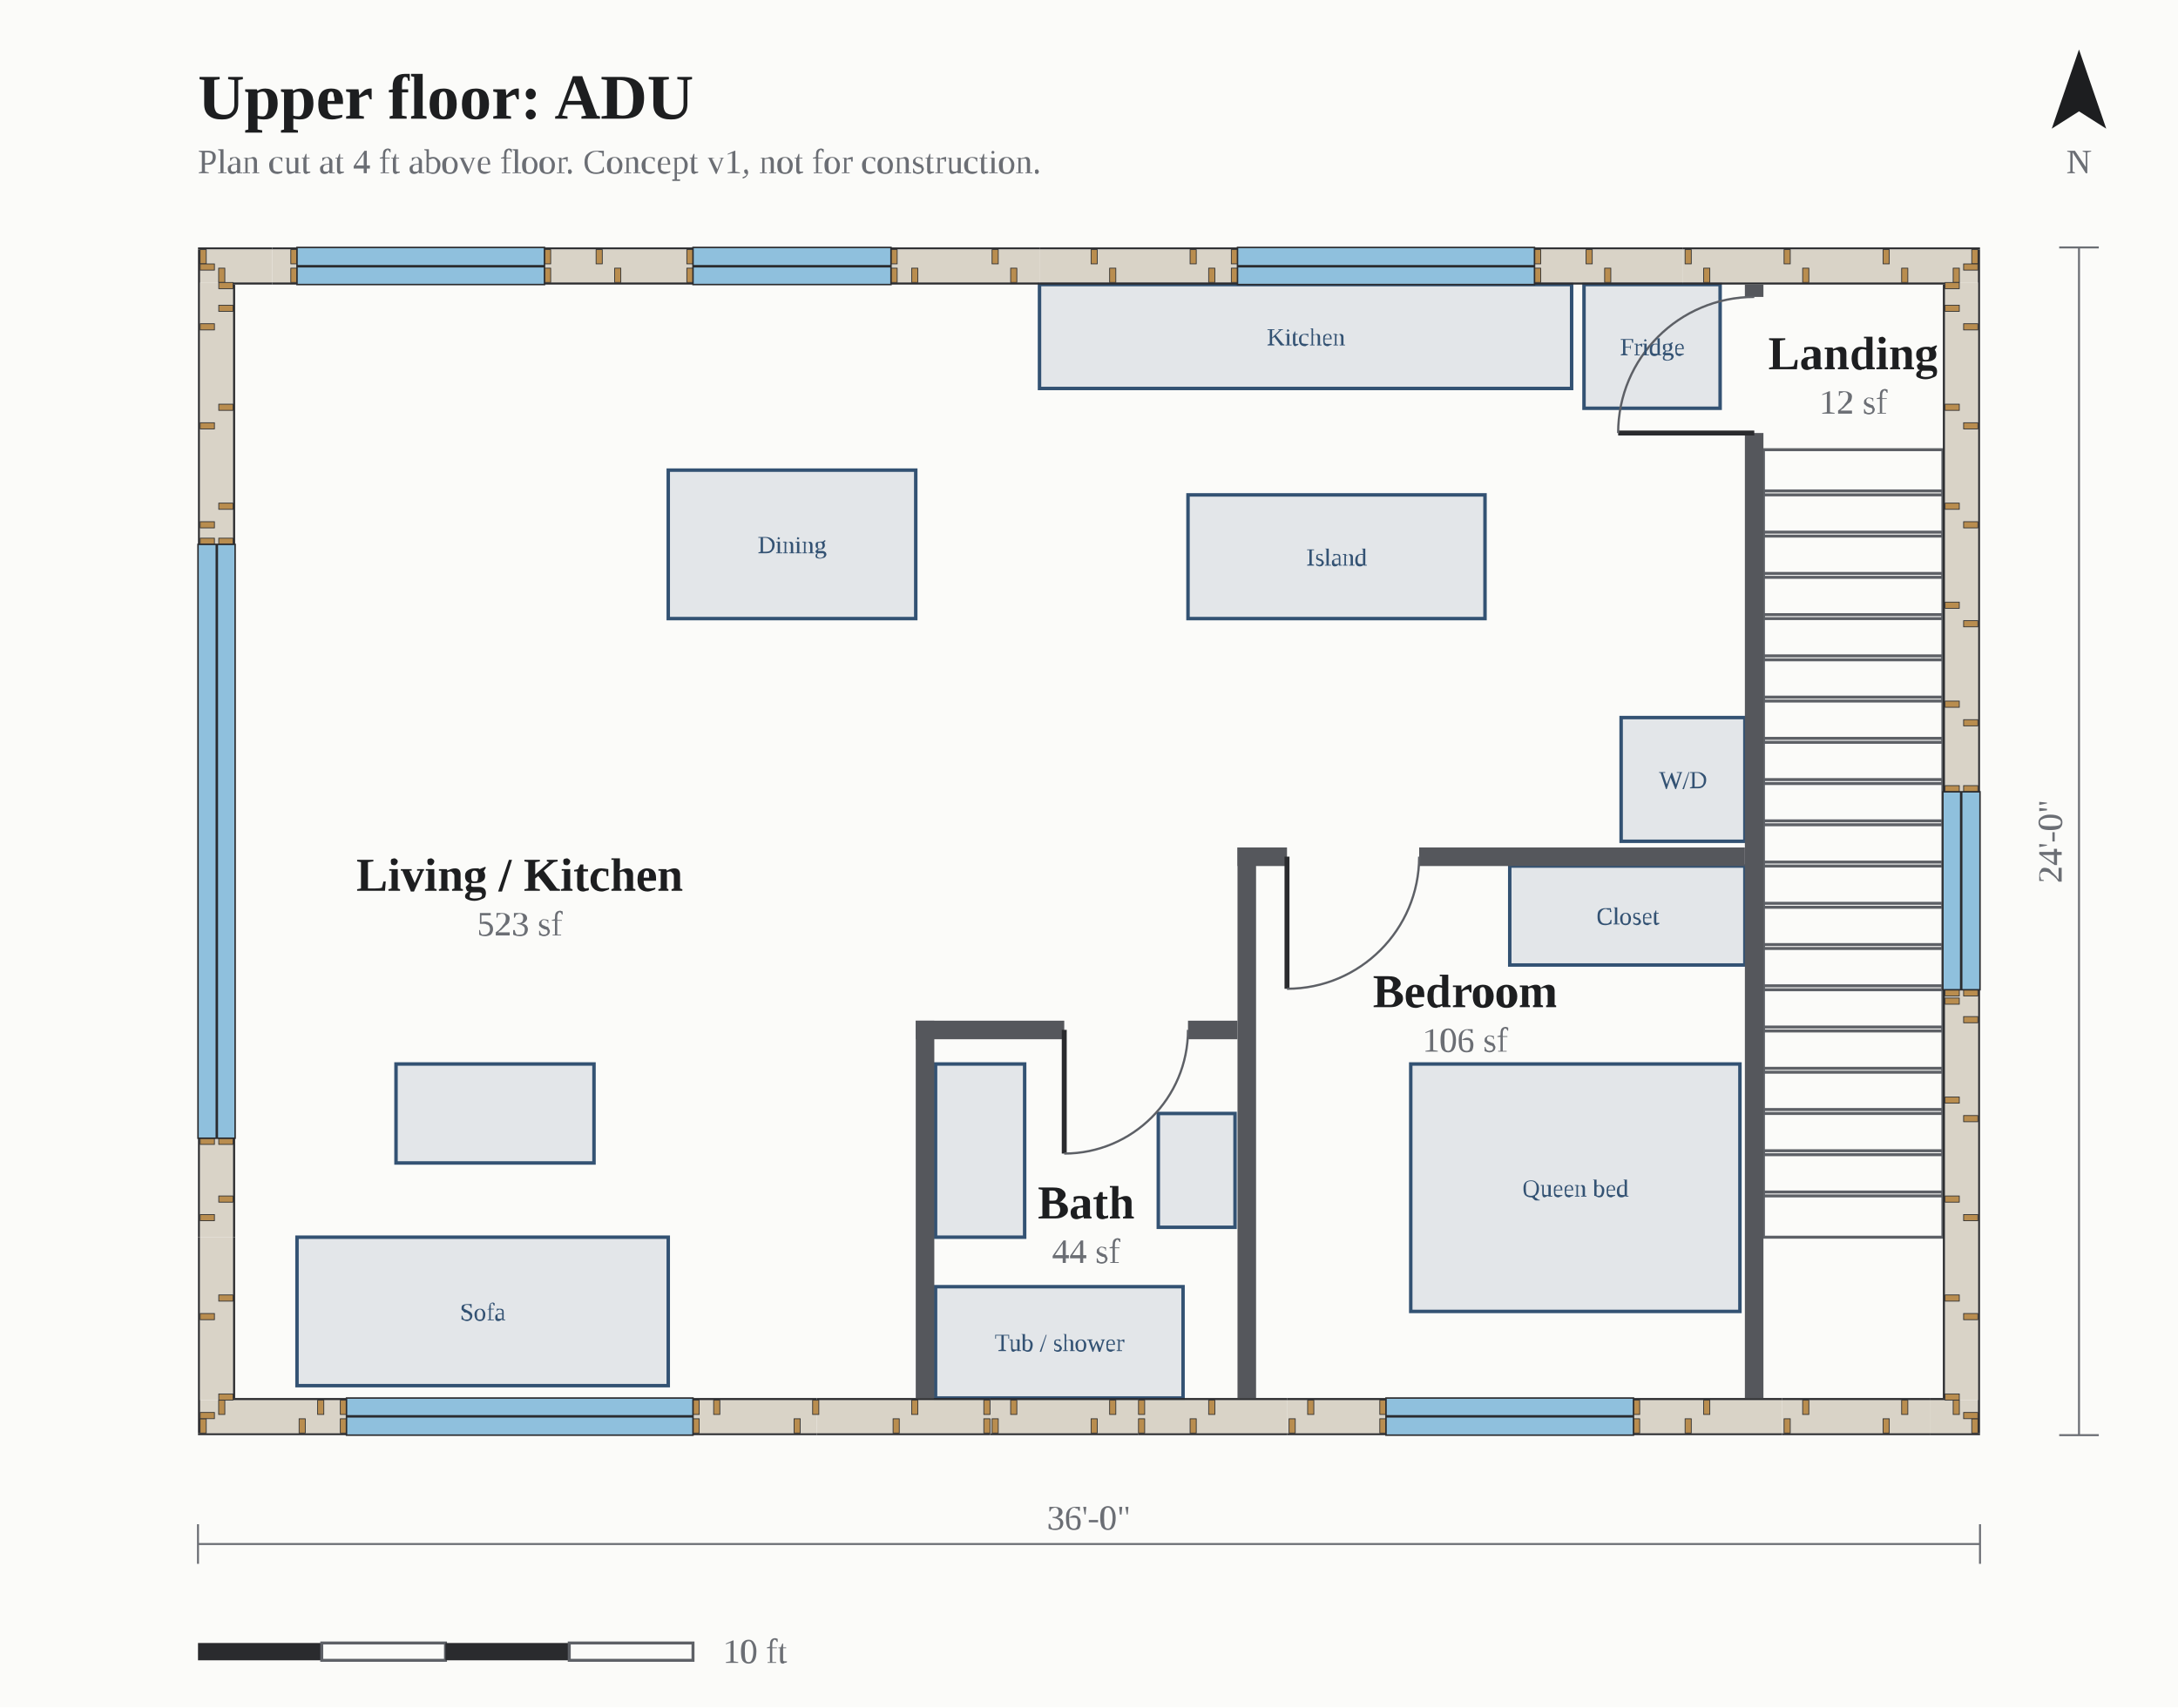
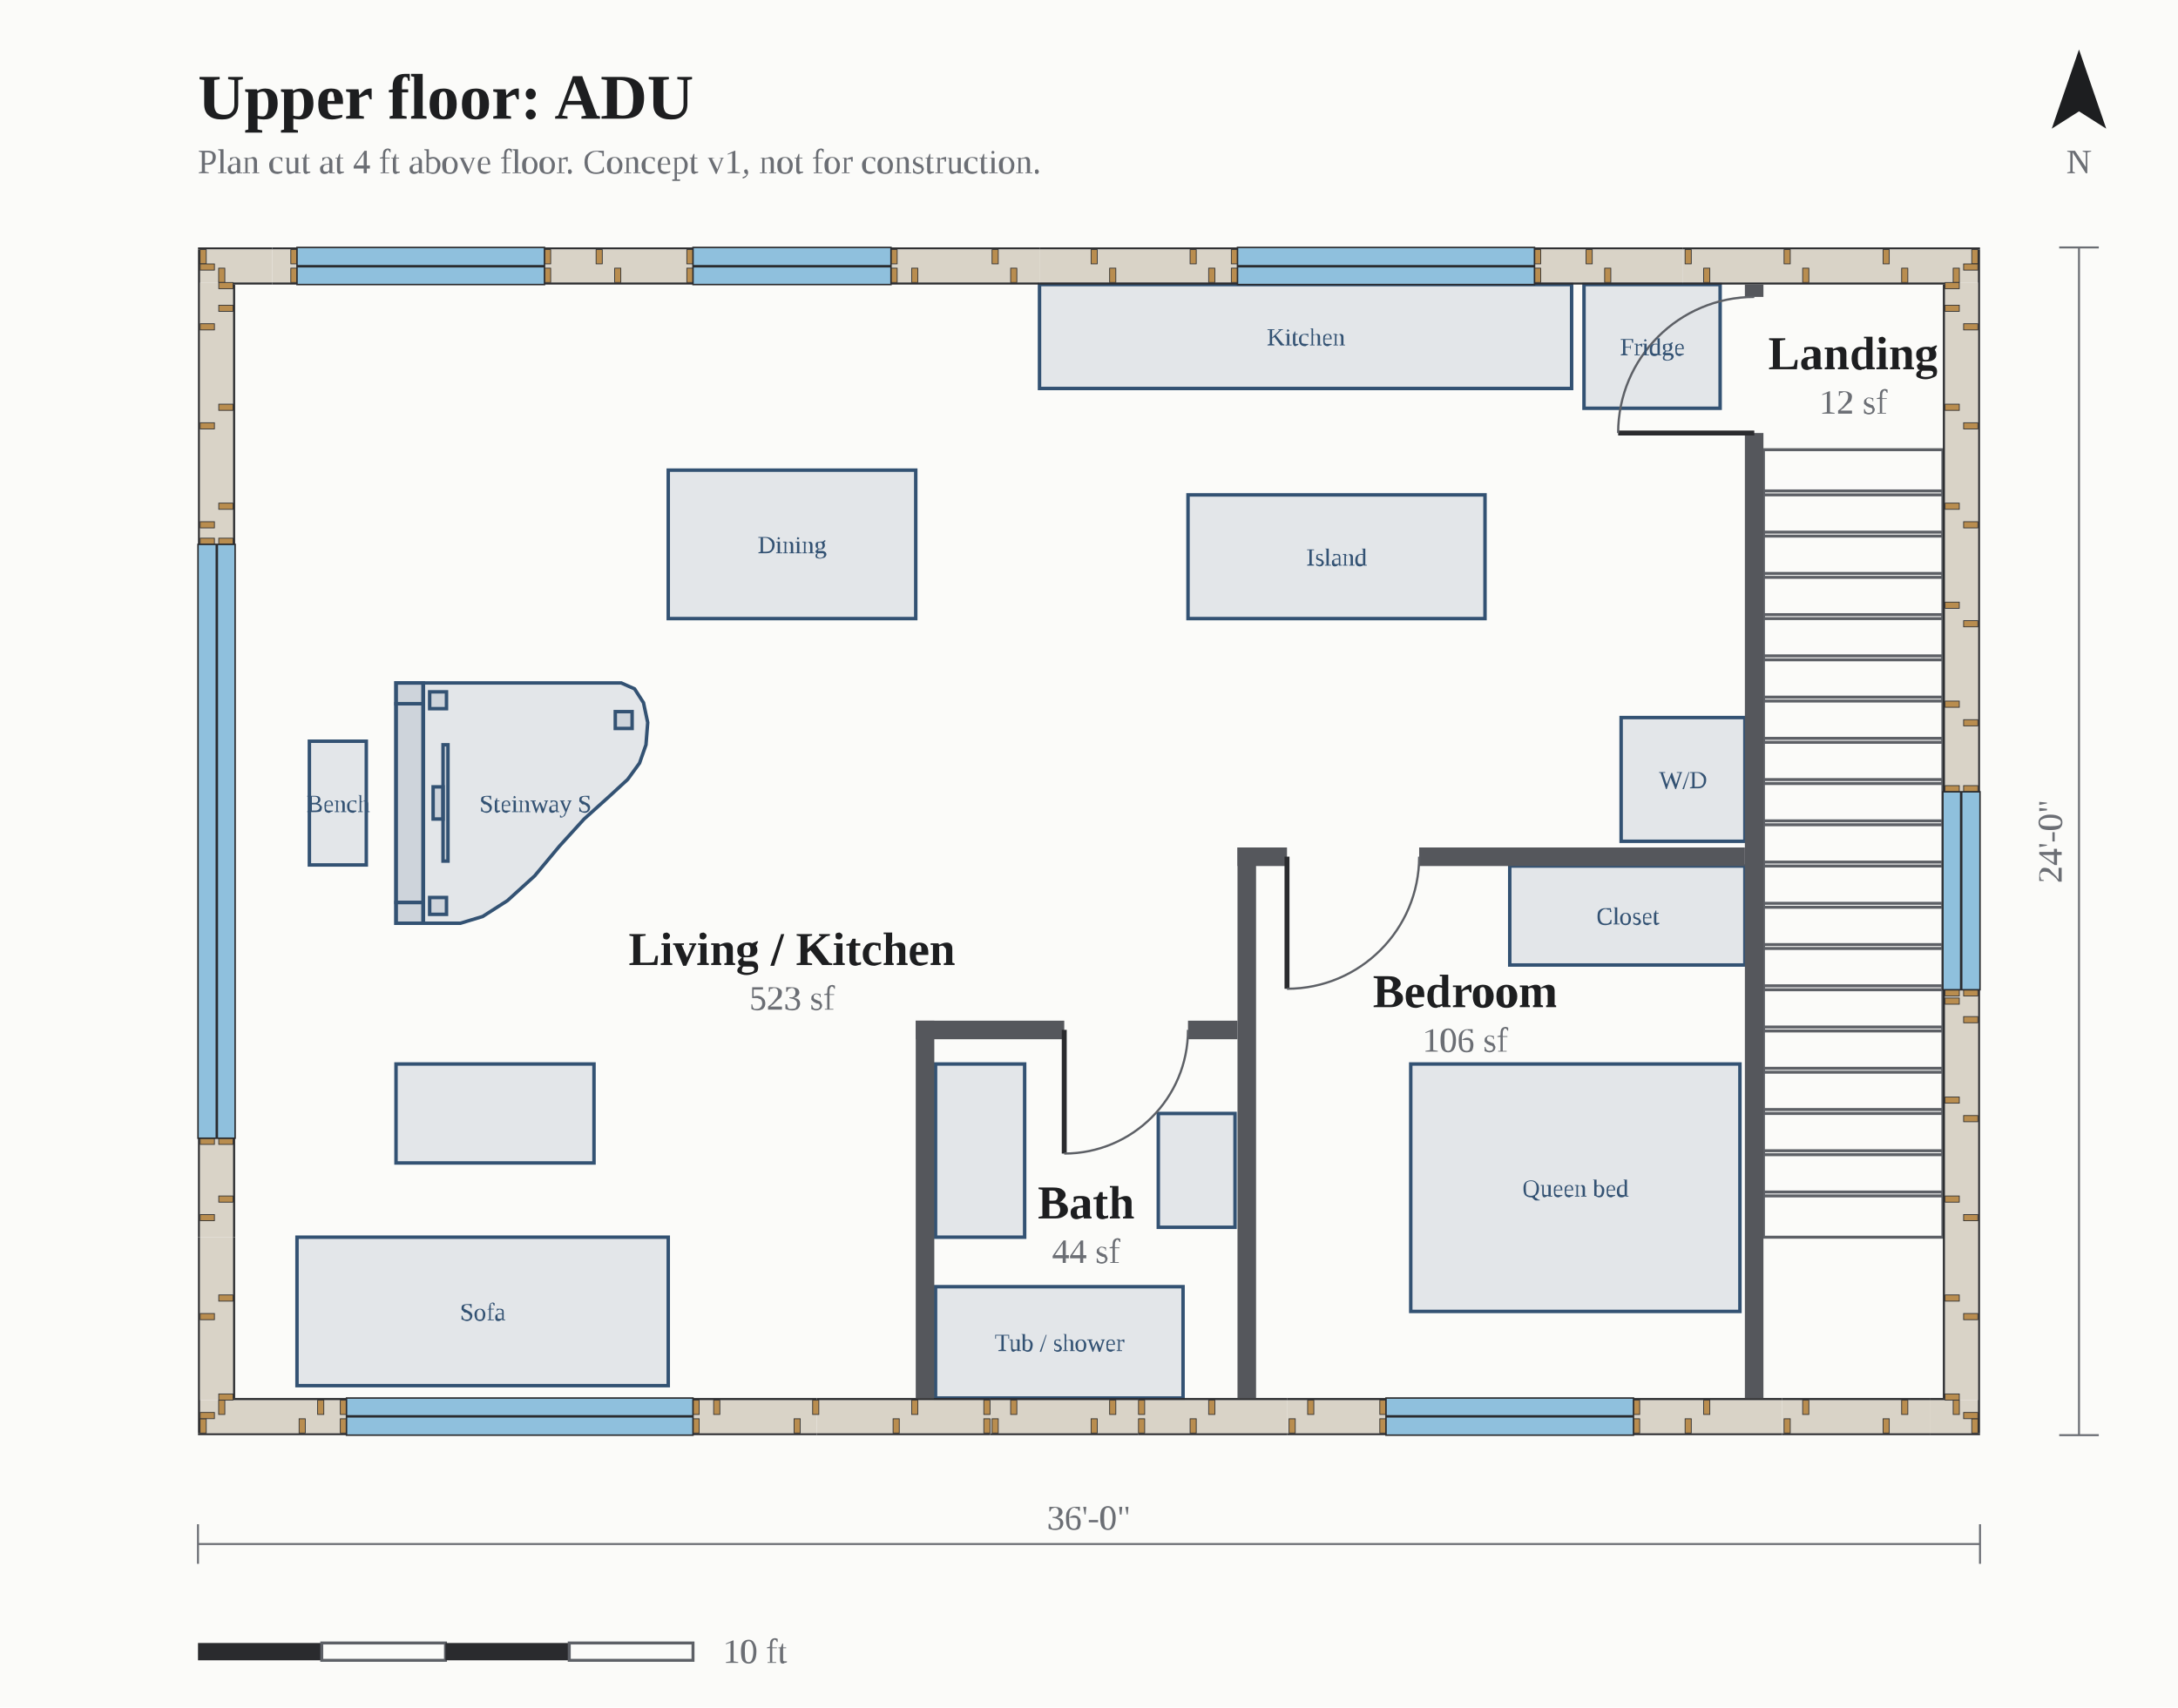
<svg xmlns="http://www.w3.org/2000/svg" class="plan" viewBox="0 0 44.00 34.50" role="img" aria-label="Upper floor: ADU">
  <style>
.plan { font-family: var(--plan-font, 'IBM Plex Sans', Helvetica, Arial, sans-serif); }
.cut { fill: var(--plan-cut, #2a2b2e); stroke: none; }
.insul { fill: var(--plan-insul, #d9d3c7); stroke: none; }
.stud { fill: var(--plan-stud, #b98d4f); stroke: var(--plan-cut, #2a2b2e); stroke-width: .015; }
.cut-int { fill: var(--plan-cut-int, #55575c); stroke: none; }
.glass { fill: var(--plan-glass, #8fc0dd); stroke: var(--plan-cut, #2a2b2e); stroke-width: .03; }
.below { fill: none; stroke: var(--plan-line, #5d6066); stroke-width: .06; }
.equip { fill: var(--plan-equip, rgba(51,82,115,.12)); stroke: var(--plan-equip-line, #335273); stroke-width: .07; }
.zone { fill: var(--plan-zone, rgba(232,140,51,.14)); stroke: var(--plan-zone-line, #d9822b); stroke-width: .06; stroke-dasharray: .4 .25; }
.mullion { stroke: var(--plan-cut, #2a2b2e); stroke-width: .05; }
.swing { fill: none; stroke: var(--plan-line, #5d6066); stroke-width: .045; }
.leaf { stroke: var(--plan-cut, #2a2b2e); stroke-width: .1; }
.room { fill: var(--plan-text, #1d1e20); font-size: .95px; font-weight: 600; text-anchor: middle; }
.area { fill: var(--plan-muted, #6b6e74); font-size: .7px; text-anchor: middle; }
.zlabel { fill: var(--plan-zone-line, #b5661d); font-size: .6px; font-style: italic; }
.elabel { fill: var(--plan-equip-line, #335273); font-size: .5px; text-anchor: middle; }
.dim { stroke: var(--plan-muted, #6b6e74); stroke-width: .04; fill: none; }
.dimt { fill: var(--plan-muted, #6b6e74); font-size: .7px; text-anchor: middle; }
.title { fill: var(--plan-text, #1d1e20); font-size: 1.3px; font-weight: 600; }
.sub { fill: var(--plan-muted, #6b6e74); font-size: .7px; }
.north { fill: var(--plan-text, #1d1e20); }
</style>
  <rect x="0" y="0" width="44.0" height="34.5" fill="#fbfbf9" />
  <rect class="below" x="35.625" y="24.087" width="3.625" height="0.913" />
  <rect class="below" x="35.625" y="23.253" width="3.625" height="0.913" />
  <rect class="below" x="35.625" y="22.420" width="3.625" height="0.913" />
  <rect class="below" x="35.625" y="21.587" width="3.625" height="0.913" />
  <rect class="below" x="35.625" y="20.753" width="3.625" height="0.913" />
  <rect class="below" x="35.625" y="19.920" width="3.625" height="0.913" />
  <rect class="below" x="35.625" y="19.087" width="3.625" height="0.913" />
  <rect class="below" x="35.625" y="18.253" width="3.625" height="0.913" />
  <rect class="below" x="35.625" y="17.420" width="3.625" height="0.913" />
  <rect class="below" x="35.625" y="16.587" width="3.625" height="0.913" />
  <rect class="below" x="35.625" y="15.753" width="3.625" height="0.913" />
  <rect class="below" x="35.625" y="14.920" width="3.625" height="0.913" />
  <rect class="below" x="35.625" y="14.087" width="3.625" height="0.913" />
  <rect class="below" x="35.625" y="13.253" width="3.625" height="0.913" />
  <rect class="below" x="35.625" y="12.420" width="3.625" height="0.913" />
  <rect class="below" x="35.625" y="11.587" width="3.625" height="0.913" />
  <rect class="below" x="35.625" y="10.753" width="3.625" height="0.913" />
  <rect class="below" x="35.625" y="9.920" width="3.625" height="0.913" />
  <rect class="below" x="35.625" y="9.087" width="3.625" height="0.913" />
  <rect class="equip" x="21.000" y="5.750" width="10.750" height="2.100" />
  <rect class="equip" x="32.000" y="5.750" width="2.750" height="2.500" />
  <rect class="equip" x="24.000" y="10.000" width="6.000" height="2.500" />
  <rect class="equip" x="13.500" y="9.500" width="5.000" height="3.000" />
  <rect class="equip" x="6.000" y="25.000" width="7.500" height="3.000" />
  <rect class="equip" x="8.000" y="21.500" width="4.000" height="2.000" />
  <rect class="equip" x="28.500" y="21.500" width="6.650" height="5.000" />
  <rect class="equip" x="30.500" y="17.500" width="4.750" height="2.000" />
  <rect class="equip" x="18.900" y="26.000" width="5.000" height="2.250" />
  <rect class="equip" x="23.400" y="22.500" width="1.550" height="2.300" />
  <rect class="equip" x="18.900" y="21.500" width="1.800" height="3.500" />
  <rect class="equip" x="32.750" y="14.500" width="2.500" height="2.500" />
+   <polygon class="equip" points="8.550,13.800 12.550,13.800 12.820,13.920 13.000,14.200 13.085,14.600 13.050,15.050 12.920,15.420 12.680,15.750 12.300,16.100 11.800,16.550 11.300,17.100 10.800,17.700 10.250,18.200 9.750,18.520 9.300,18.656 8.550,18.656" />
+   <rect class="equip" x="8.000" y="14.220" width="0.550" height="4.016" />
+   <rect class="equip" x="8.000" y="13.800" width="0.550" height="4.856" />
+   <rect class="equip" x="8.000" y="13.800" width="0.550" height="0.420" />
+   <rect class="equip" x="8.000" y="18.236" width="0.550" height="0.420" />
+   <rect class="equip" x="8.950" y="15.050" width="0.100" height="2.350" />
+   <rect class="equip" x="8.750" y="15.900" width="0.200" height="0.650" />
+   <rect class="equip" x="8.680" y="13.980" width="0.340" height="0.340" />
+   <rect class="equip" x="8.680" y="18.136" width="0.340" height="0.340" />
+   <rect class="equip" x="12.430" y="14.380" width="0.340" height="0.340" />
+   <rect class="equip" x="6.250" y="14.978" width="1.150" height="2.500" />
  <rect class="cut" x="4.000" y="28.958" width="3.000" height="0.042" />
  <rect class="cut" x="8.500" y="28.958" width="8.000" height="0.042" />
  <rect class="cut" x="16.500" y="28.958" width="3.500" height="0.042" />
  <rect class="cut" x="20.000" y="28.958" width="3.000" height="0.042" />
  <rect class="cut" x="23.000" y="28.958" width="3.000" height="0.042" />
  <rect class="cut" x="26.000" y="28.958" width="6.000" height="0.042" />
  <rect class="cut" x="33.000" y="28.958" width="3.000" height="0.042" />
  <rect class="cut" x="36.000" y="28.958" width="3.000" height="0.042" />
  <rect class="cut" x="39.000" y="28.958" width="1.000" height="0.042" />
  <rect class="insul" x="4.042" y="28.292" width="2.958" height="0.667" />
  <rect class="insul" x="8.500" y="28.292" width="8.000" height="0.667" />
  <rect class="insul" x="16.500" y="28.292" width="3.500" height="0.667" />
  <rect class="insul" x="20.000" y="28.292" width="3.000" height="0.667" />
  <rect class="insul" x="23.000" y="28.292" width="3.000" height="0.667" />
  <rect class="insul" x="26.000" y="28.292" width="6.000" height="0.667" />
  <rect class="insul" x="33.000" y="28.292" width="3.000" height="0.667" />
  <rect class="insul" x="36.000" y="28.292" width="3.000" height="0.667" />
  <rect class="insul" x="39.000" y="28.292" width="0.958" height="0.667" />
  <rect class="cut" x="4.708" y="28.250" width="2.292" height="0.042" />
  <rect class="cut" x="8.500" y="28.250" width="8.000" height="0.042" />
  <rect class="cut" x="16.500" y="28.250" width="3.500" height="0.042" />
  <rect class="cut" x="20.000" y="28.250" width="3.000" height="0.042" />
  <rect class="cut" x="23.000" y="28.250" width="3.000" height="0.042" />
  <rect class="cut" x="26.000" y="28.250" width="6.000" height="0.042" />
  <rect class="cut" x="33.000" y="28.250" width="3.000" height="0.042" />
  <rect class="cut" x="36.000" y="28.250" width="3.000" height="0.042" />
  <rect class="cut" x="39.000" y="28.250" width="0.292" height="0.042" />
  <rect class="stud" x="4.042" y="28.669" width="0.125" height="0.288" />
  <rect class="stud" x="6.042" y="28.669" width="0.125" height="0.288" />
  <rect class="stud" x="16.042" y="28.669" width="0.125" height="0.288" />
  <rect class="stud" x="18.042" y="28.669" width="0.125" height="0.288" />
  <rect class="stud" x="20.042" y="28.669" width="0.125" height="0.288" />
  <rect class="stud" x="22.042" y="28.669" width="0.125" height="0.288" />
  <rect class="stud" x="24.042" y="28.669" width="0.125" height="0.288" />
  <rect class="stud" x="26.042" y="28.669" width="0.125" height="0.288" />
  <rect class="stud" x="34.042" y="28.669" width="0.125" height="0.288" />
  <rect class="stud" x="36.042" y="28.669" width="0.125" height="0.288" />
  <rect class="stud" x="38.042" y="28.669" width="0.125" height="0.288" />
  <rect class="stud" x="39.833" y="28.669" width="0.125" height="0.288" />
  <rect class="stud" x="6.875" y="28.669" width="0.125" height="0.288" />
  <rect class="stud" x="14.000" y="28.669" width="0.125" height="0.288" />
  <rect class="stud" x="19.875" y="28.669" width="0.125" height="0.288" />
  <rect class="stud" x="23.000" y="28.669" width="0.125" height="0.288" />
  <rect class="stud" x="27.875" y="28.669" width="0.125" height="0.288" />
  <rect class="stud" x="33.000" y="28.669" width="0.125" height="0.288" />
  <rect class="stud" x="4.417" y="28.294" width="0.125" height="0.288" />
  <rect class="stud" x="6.417" y="28.294" width="0.125" height="0.288" />
  <rect class="stud" x="14.417" y="28.294" width="0.125" height="0.288" />
  <rect class="stud" x="16.417" y="28.294" width="0.125" height="0.288" />
  <rect class="stud" x="18.417" y="28.294" width="0.125" height="0.288" />
  <rect class="stud" x="20.417" y="28.294" width="0.125" height="0.288" />
  <rect class="stud" x="22.417" y="28.294" width="0.125" height="0.288" />
  <rect class="stud" x="24.417" y="28.294" width="0.125" height="0.288" />
  <rect class="stud" x="26.417" y="28.294" width="0.125" height="0.288" />
  <rect class="stud" x="34.417" y="28.294" width="0.125" height="0.288" />
  <rect class="stud" x="36.417" y="28.294" width="0.125" height="0.288" />
  <rect class="stud" x="38.417" y="28.294" width="0.125" height="0.288" />
  <rect class="stud" x="39.458" y="28.294" width="0.125" height="0.288" />
  <rect class="stud" x="6.875" y="28.294" width="0.125" height="0.288" />
  <rect class="stud" x="14.000" y="28.294" width="0.125" height="0.288" />
  <rect class="stud" x="19.875" y="28.294" width="0.125" height="0.288" />
  <rect class="stud" x="23.000" y="28.294" width="0.125" height="0.288" />
  <rect class="stud" x="27.875" y="28.294" width="0.125" height="0.288" />
  <rect class="stud" x="33.000" y="28.294" width="0.125" height="0.288" />
  <rect class="cut" x="4.000" y="5.000" width="1.500" height="0.042" />
  <rect class="cut" x="5.500" y="5.000" width="4.000" height="0.042" />
  <rect class="cut" x="11.000" y="5.000" width="4.000" height="0.042" />
  <rect class="cut" x="18.000" y="5.000" width="3.000" height="0.042" />
  <rect class="cut" x="21.000" y="5.000" width="4.000" height="0.042" />
  <rect class="cut" x="30.000" y="5.000" width="4.000" height="0.042" />
  <rect class="cut" x="34.000" y="5.000" width="6.000" height="0.042" />
  <rect class="insul" x="4.042" y="5.042" width="1.458" height="0.667" />
  <rect class="insul" x="5.500" y="5.042" width="4.000" height="0.667" />
  <rect class="insul" x="11.000" y="5.042" width="4.000" height="0.667" />
  <rect class="insul" x="18.000" y="5.042" width="3.000" height="0.667" />
  <rect class="insul" x="21.000" y="5.042" width="4.000" height="0.667" />
  <rect class="insul" x="30.000" y="5.042" width="4.000" height="0.667" />
  <rect class="insul" x="34.000" y="5.042" width="5.958" height="0.667" />
  <rect class="cut" x="4.708" y="5.708" width="0.792" height="0.042" />
  <rect class="cut" x="5.500" y="5.708" width="4.000" height="0.042" />
  <rect class="cut" x="11.000" y="5.708" width="4.000" height="0.042" />
  <rect class="cut" x="18.000" y="5.708" width="3.000" height="0.042" />
  <rect class="cut" x="21.000" y="5.708" width="4.000" height="0.042" />
  <rect class="cut" x="30.000" y="5.708" width="4.000" height="0.042" />
  <rect class="cut" x="34.000" y="5.708" width="5.292" height="0.042" />
  <rect class="stud" x="4.042" y="5.044" width="0.125" height="0.288" />
  <rect class="stud" x="12.042" y="5.044" width="0.125" height="0.288" />
  <rect class="stud" x="20.042" y="5.044" width="0.125" height="0.288" />
  <rect class="stud" x="22.042" y="5.044" width="0.125" height="0.288" />
  <rect class="stud" x="24.042" y="5.044" width="0.125" height="0.288" />
  <rect class="stud" x="32.042" y="5.044" width="0.125" height="0.288" />
  <rect class="stud" x="34.042" y="5.044" width="0.125" height="0.288" />
  <rect class="stud" x="36.042" y="5.044" width="0.125" height="0.288" />
  <rect class="stud" x="38.042" y="5.044" width="0.125" height="0.288" />
  <rect class="stud" x="39.833" y="5.044" width="0.125" height="0.288" />
  <rect class="stud" x="5.875" y="5.044" width="0.125" height="0.288" />
  <rect class="stud" x="11.000" y="5.044" width="0.125" height="0.288" />
  <rect class="stud" x="13.875" y="5.044" width="0.125" height="0.288" />
  <rect class="stud" x="18.000" y="5.044" width="0.125" height="0.288" />
  <rect class="stud" x="24.875" y="5.044" width="0.125" height="0.288" />
  <rect class="stud" x="31.000" y="5.044" width="0.125" height="0.288" />
  <rect class="stud" x="4.417" y="5.419" width="0.125" height="0.288" />
  <rect class="stud" x="12.417" y="5.419" width="0.125" height="0.288" />
  <rect class="stud" x="18.417" y="5.419" width="0.125" height="0.288" />
  <rect class="stud" x="20.417" y="5.419" width="0.125" height="0.288" />
  <rect class="stud" x="22.417" y="5.419" width="0.125" height="0.288" />
  <rect class="stud" x="24.417" y="5.419" width="0.125" height="0.288" />
  <rect class="stud" x="32.417" y="5.419" width="0.125" height="0.288" />
  <rect class="stud" x="34.417" y="5.419" width="0.125" height="0.288" />
  <rect class="stud" x="36.417" y="5.419" width="0.125" height="0.288" />
  <rect class="stud" x="38.417" y="5.419" width="0.125" height="0.288" />
  <rect class="stud" x="39.458" y="5.419" width="0.125" height="0.288" />
  <rect class="stud" x="5.875" y="5.419" width="0.125" height="0.288" />
  <rect class="stud" x="11.000" y="5.419" width="0.125" height="0.288" />
  <rect class="stud" x="13.875" y="5.419" width="0.125" height="0.288" />
  <rect class="stud" x="18.000" y="5.419" width="0.125" height="0.288" />
  <rect class="stud" x="24.875" y="5.419" width="0.125" height="0.288" />
  <rect class="stud" x="31.000" y="5.419" width="0.125" height="0.288" />
  <rect class="cut" x="4.000" y="25.000" width="0.042" height="3.958" />
  <rect class="cut" x="4.000" y="21.000" width="0.042" height="4.000" />
  <rect class="cut" x="4.000" y="14.000" width="0.042" height="4.000" />
  <rect class="cut" x="4.000" y="5.042" width="0.042" height="8.958" />
  <rect class="insul" x="4.042" y="25.000" width="0.667" height="3.292" />
  <rect class="insul" x="4.042" y="21.000" width="0.667" height="4.000" />
  <rect class="insul" x="4.042" y="14.000" width="0.667" height="4.000" />
  <rect class="insul" x="4.042" y="5.708" width="0.667" height="8.292" />
  <rect class="cut" x="4.708" y="25.000" width="0.042" height="3.250" />
  <rect class="cut" x="4.708" y="21.000" width="0.042" height="4.000" />
  <rect class="cut" x="4.708" y="14.000" width="0.042" height="4.000" />
  <rect class="cut" x="4.708" y="5.750" width="0.042" height="8.250" />
  <rect class="stud" x="4.044" y="28.542" width="0.288" height="0.125" />
  <rect class="stud" x="4.044" y="26.542" width="0.288" height="0.125" />
  <rect class="stud" x="4.044" y="24.542" width="0.288" height="0.125" />
  <rect class="stud" x="4.044" y="10.542" width="0.288" height="0.125" />
  <rect class="stud" x="4.044" y="8.542" width="0.288" height="0.125" />
  <rect class="stud" x="4.044" y="6.542" width="0.288" height="0.125" />
  <rect class="stud" x="4.044" y="5.333" width="0.288" height="0.125" />
  <rect class="stud" x="4.044" y="23.000" width="0.288" height="0.125" />
  <rect class="stud" x="4.044" y="10.875" width="0.288" height="0.125" />
  <rect class="stud" x="4.419" y="28.167" width="0.288" height="0.125" />
  <rect class="stud" x="4.419" y="26.167" width="0.288" height="0.125" />
  <rect class="stud" x="4.419" y="24.167" width="0.288" height="0.125" />
  <rect class="stud" x="4.419" y="10.167" width="0.288" height="0.125" />
  <rect class="stud" x="4.419" y="8.167" width="0.288" height="0.125" />
  <rect class="stud" x="4.419" y="6.167" width="0.288" height="0.125" />
  <rect class="stud" x="4.419" y="5.708" width="0.288" height="0.125" />
  <rect class="stud" x="4.419" y="23.000" width="0.288" height="0.125" />
  <rect class="stud" x="4.419" y="10.875" width="0.288" height="0.125" />
  <rect class="cut" x="39.958" y="20.000" width="0.042" height="8.958" />
  <rect class="cut" x="39.958" y="16.000" width="0.042" height="4.000" />
  <rect class="cut" x="39.958" y="5.042" width="0.042" height="10.958" />
  <rect class="insul" x="39.292" y="20.000" width="0.667" height="8.292" />
  <rect class="insul" x="39.292" y="16.000" width="0.667" height="4.000" />
  <rect class="insul" x="39.292" y="5.708" width="0.667" height="10.292" />
  <rect class="cut" x="39.250" y="20.000" width="0.042" height="8.250" />
  <rect class="cut" x="39.250" y="16.000" width="0.042" height="4.000" />
  <rect class="cut" x="39.250" y="5.750" width="0.042" height="10.250" />
  <rect class="stud" x="39.669" y="28.542" width="0.288" height="0.125" />
  <rect class="stud" x="39.669" y="26.542" width="0.288" height="0.125" />
  <rect class="stud" x="39.669" y="24.542" width="0.288" height="0.125" />
  <rect class="stud" x="39.669" y="22.542" width="0.288" height="0.125" />
  <rect class="stud" x="39.669" y="20.542" width="0.288" height="0.125" />
  <rect class="stud" x="39.669" y="14.542" width="0.288" height="0.125" />
  <rect class="stud" x="39.669" y="12.542" width="0.288" height="0.125" />
  <rect class="stud" x="39.669" y="10.542" width="0.288" height="0.125" />
  <rect class="stud" x="39.669" y="8.542" width="0.288" height="0.125" />
  <rect class="stud" x="39.669" y="6.542" width="0.288" height="0.125" />
  <rect class="stud" x="39.669" y="5.333" width="0.288" height="0.125" />
  <rect class="stud" x="39.669" y="20.000" width="0.288" height="0.125" />
  <rect class="stud" x="39.669" y="15.875" width="0.288" height="0.125" />
  <rect class="stud" x="39.294" y="28.167" width="0.288" height="0.125" />
  <rect class="stud" x="39.294" y="26.167" width="0.288" height="0.125" />
  <rect class="stud" x="39.294" y="24.167" width="0.288" height="0.125" />
  <rect class="stud" x="39.294" y="22.167" width="0.288" height="0.125" />
  <rect class="stud" x="39.294" y="20.167" width="0.288" height="0.125" />
  <rect class="stud" x="39.294" y="14.167" width="0.288" height="0.125" />
  <rect class="stud" x="39.294" y="12.167" width="0.288" height="0.125" />
  <rect class="stud" x="39.294" y="10.167" width="0.288" height="0.125" />
  <rect class="stud" x="39.294" y="8.167" width="0.288" height="0.125" />
  <rect class="stud" x="39.294" y="6.167" width="0.288" height="0.125" />
  <rect class="stud" x="39.294" y="5.708" width="0.288" height="0.125" />
  <rect class="stud" x="39.294" y="20.000" width="0.288" height="0.125" />
  <rect class="stud" x="39.294" y="15.875" width="0.288" height="0.125" />
  <rect class="cut-int" x="35.250" y="8.750" width="0.375" height="19.500" />
  <rect class="cut-int" x="35.250" y="5.750" width="0.375" height="0.250" />
  <rect class="cut-int" x="25.000" y="17.125" width="0.375" height="11.125" />
  <rect class="cut-int" x="25.000" y="17.125" width="1.000" height="0.375" />
  <rect class="cut-int" x="28.670" y="17.125" width="6.580" height="0.375" />
  <rect class="cut-int" x="18.500" y="20.625" width="0.375" height="7.625" />
  <rect class="cut-int" x="18.500" y="20.625" width="3.000" height="0.375" />
  <rect class="cut-int" x="24.000" y="20.625" width="1.000" height="0.375" />
  <rect class="glass" x="7.000" y="28.250" width="7.000" height="0.750" />
  <line class="mullion" x1="7.00" y1="28.62" x2="14.00" y2="28.62" />
  <rect class="glass" x="28.000" y="28.250" width="5.000" height="0.750" />
  <line class="mullion" x1="28.00" y1="28.62" x2="33.00" y2="28.62" />
  <rect class="glass" x="6.000" y="5.000" width="5.000" height="0.750" />
  <line class="mullion" x1="6.00" y1="5.38" x2="11.00" y2="5.38" />
  <rect class="glass" x="14.000" y="5.000" width="4.000" height="0.750" />
  <line class="mullion" x1="14.00" y1="5.38" x2="18.00" y2="5.38" />
  <rect class="glass" x="25.000" y="5.000" width="6.000" height="0.750" />
  <line class="mullion" x1="25.00" y1="5.38" x2="31.00" y2="5.38" />
  <rect class="glass" x="4.000" y="11.000" width="0.750" height="12.000" />
  <line class="mullion" x1="4.38" y1="23.00" x2="4.38" y2="11.00" />
  <rect class="glass" x="39.250" y="16.000" width="0.750" height="4.000" />
  <line class="mullion" x1="39.62" y1="20.00" x2="39.62" y2="16.00" />
  <line class="leaf" x1="35.44" y1="8.75" x2="32.69" y2="8.75" />
  <path class="swing" d="M32.69,8.75 A2.75,2.75 0 0 1 35.44,6.00" />
  <line class="leaf" x1="26.00" y1="17.31" x2="26.00" y2="19.98" />
  <path class="swing" d="M26.00,19.98 A2.67,2.67 0 0 0 28.67,17.31" />
  <line class="leaf" x1="21.50" y1="20.81" x2="21.50" y2="23.31" />
  <path class="swing" d="M21.50,23.31 A2.50,2.50 0 0 0 24.00,20.81" />
  <text class="elabel" x="26.38" y="6.98">Kitchen</text>
  <text class="elabel" x="33.38" y="7.18">Fridge</text>
  <text class="elabel" x="27.00" y="11.43">Island</text>
  <text class="elabel" x="16.00" y="11.18">Dining</text>
  <text class="elabel" x="9.75" y="26.68">Sofa</text>
  <text class="elabel" x="31.82" y="24.18">Queen bed</text>
  <text class="elabel" x="32.88" y="18.68">Closet</text>
  <text class="elabel" x="21.40" y="27.30">Tub / shower</text>
  <text class="elabel" x="34.00" y="15.93">W/D</text>
+   <text class="elabel" x="10.82" y="16.41">Steinway S</text>
+   <text class="elabel" x="6.83" y="16.41">Bench</text>
  <g>
-     <text class="room" x="10.50" y="18.00">Living / Kitchen</text>
-     <text class="area" x="10.50" y="18.90">523 sf</text>
+     <text class="room" x="16.00" y="19.50">Living / Kitchen</text>
+     <text class="area" x="16.00" y="20.40">523 sf</text>
  </g>
  <g>
    <text class="room" x="29.60" y="20.35">Bedroom</text>
    <text class="area" x="29.60" y="21.25">106 sf</text>
  </g>
  <g>
    <text class="room" x="21.94" y="24.62">Bath</text>
    <text class="area" x="21.94" y="25.52">44 sf</text>
  </g>
  <g>
    <text class="room" x="37.44" y="7.46">Landing</text>
    <text class="area" x="37.44" y="8.36">12 sf</text>
  </g>
  <path class="dim" d="M4.0,31.2 H40.0 M4.0,30.8 V31.6 M40.0,30.8 V31.6" />
  <text class="dimt" x="22.0" y="30.9">36'-0"</text>
  <path class="dim" d="M42.0,29.0 V5.0 M41.6,29.0 H42.4 M41.6,5.0 H42.4" />
  <text class="dimt" transform="translate(41.65,17.0) rotate(-90)">24'-0"</text>
  <rect x="4.0" y="33.2" width="2.5" height=".35" class="cut" />
  <rect x="6.5" y="33.2" width="2.5" height=".35" class="below" />
  <rect x="9.0" y="33.2" width="2.5" height=".35" class="cut" />
  <rect x="11.5" y="33.2" width="2.5" height=".35" class="below" />
  <text class="sub" x="14.6" y="33.6">10 ft</text>
  <path class="north" d="M42.0,1.0 L42.55,2.6 L42.0,2.25 L41.45,2.6 Z" />
  <text class="sub" x="42.0" y="3.5" text-anchor="middle">N</text>
  <text class="title" x="4.0" y="2.4">Upper floor: ADU</text>
  <text class="sub" x="4.0" y="3.5">Plan cut at 4 ft above floor. Concept v1, not for construction.</text>
</svg>
